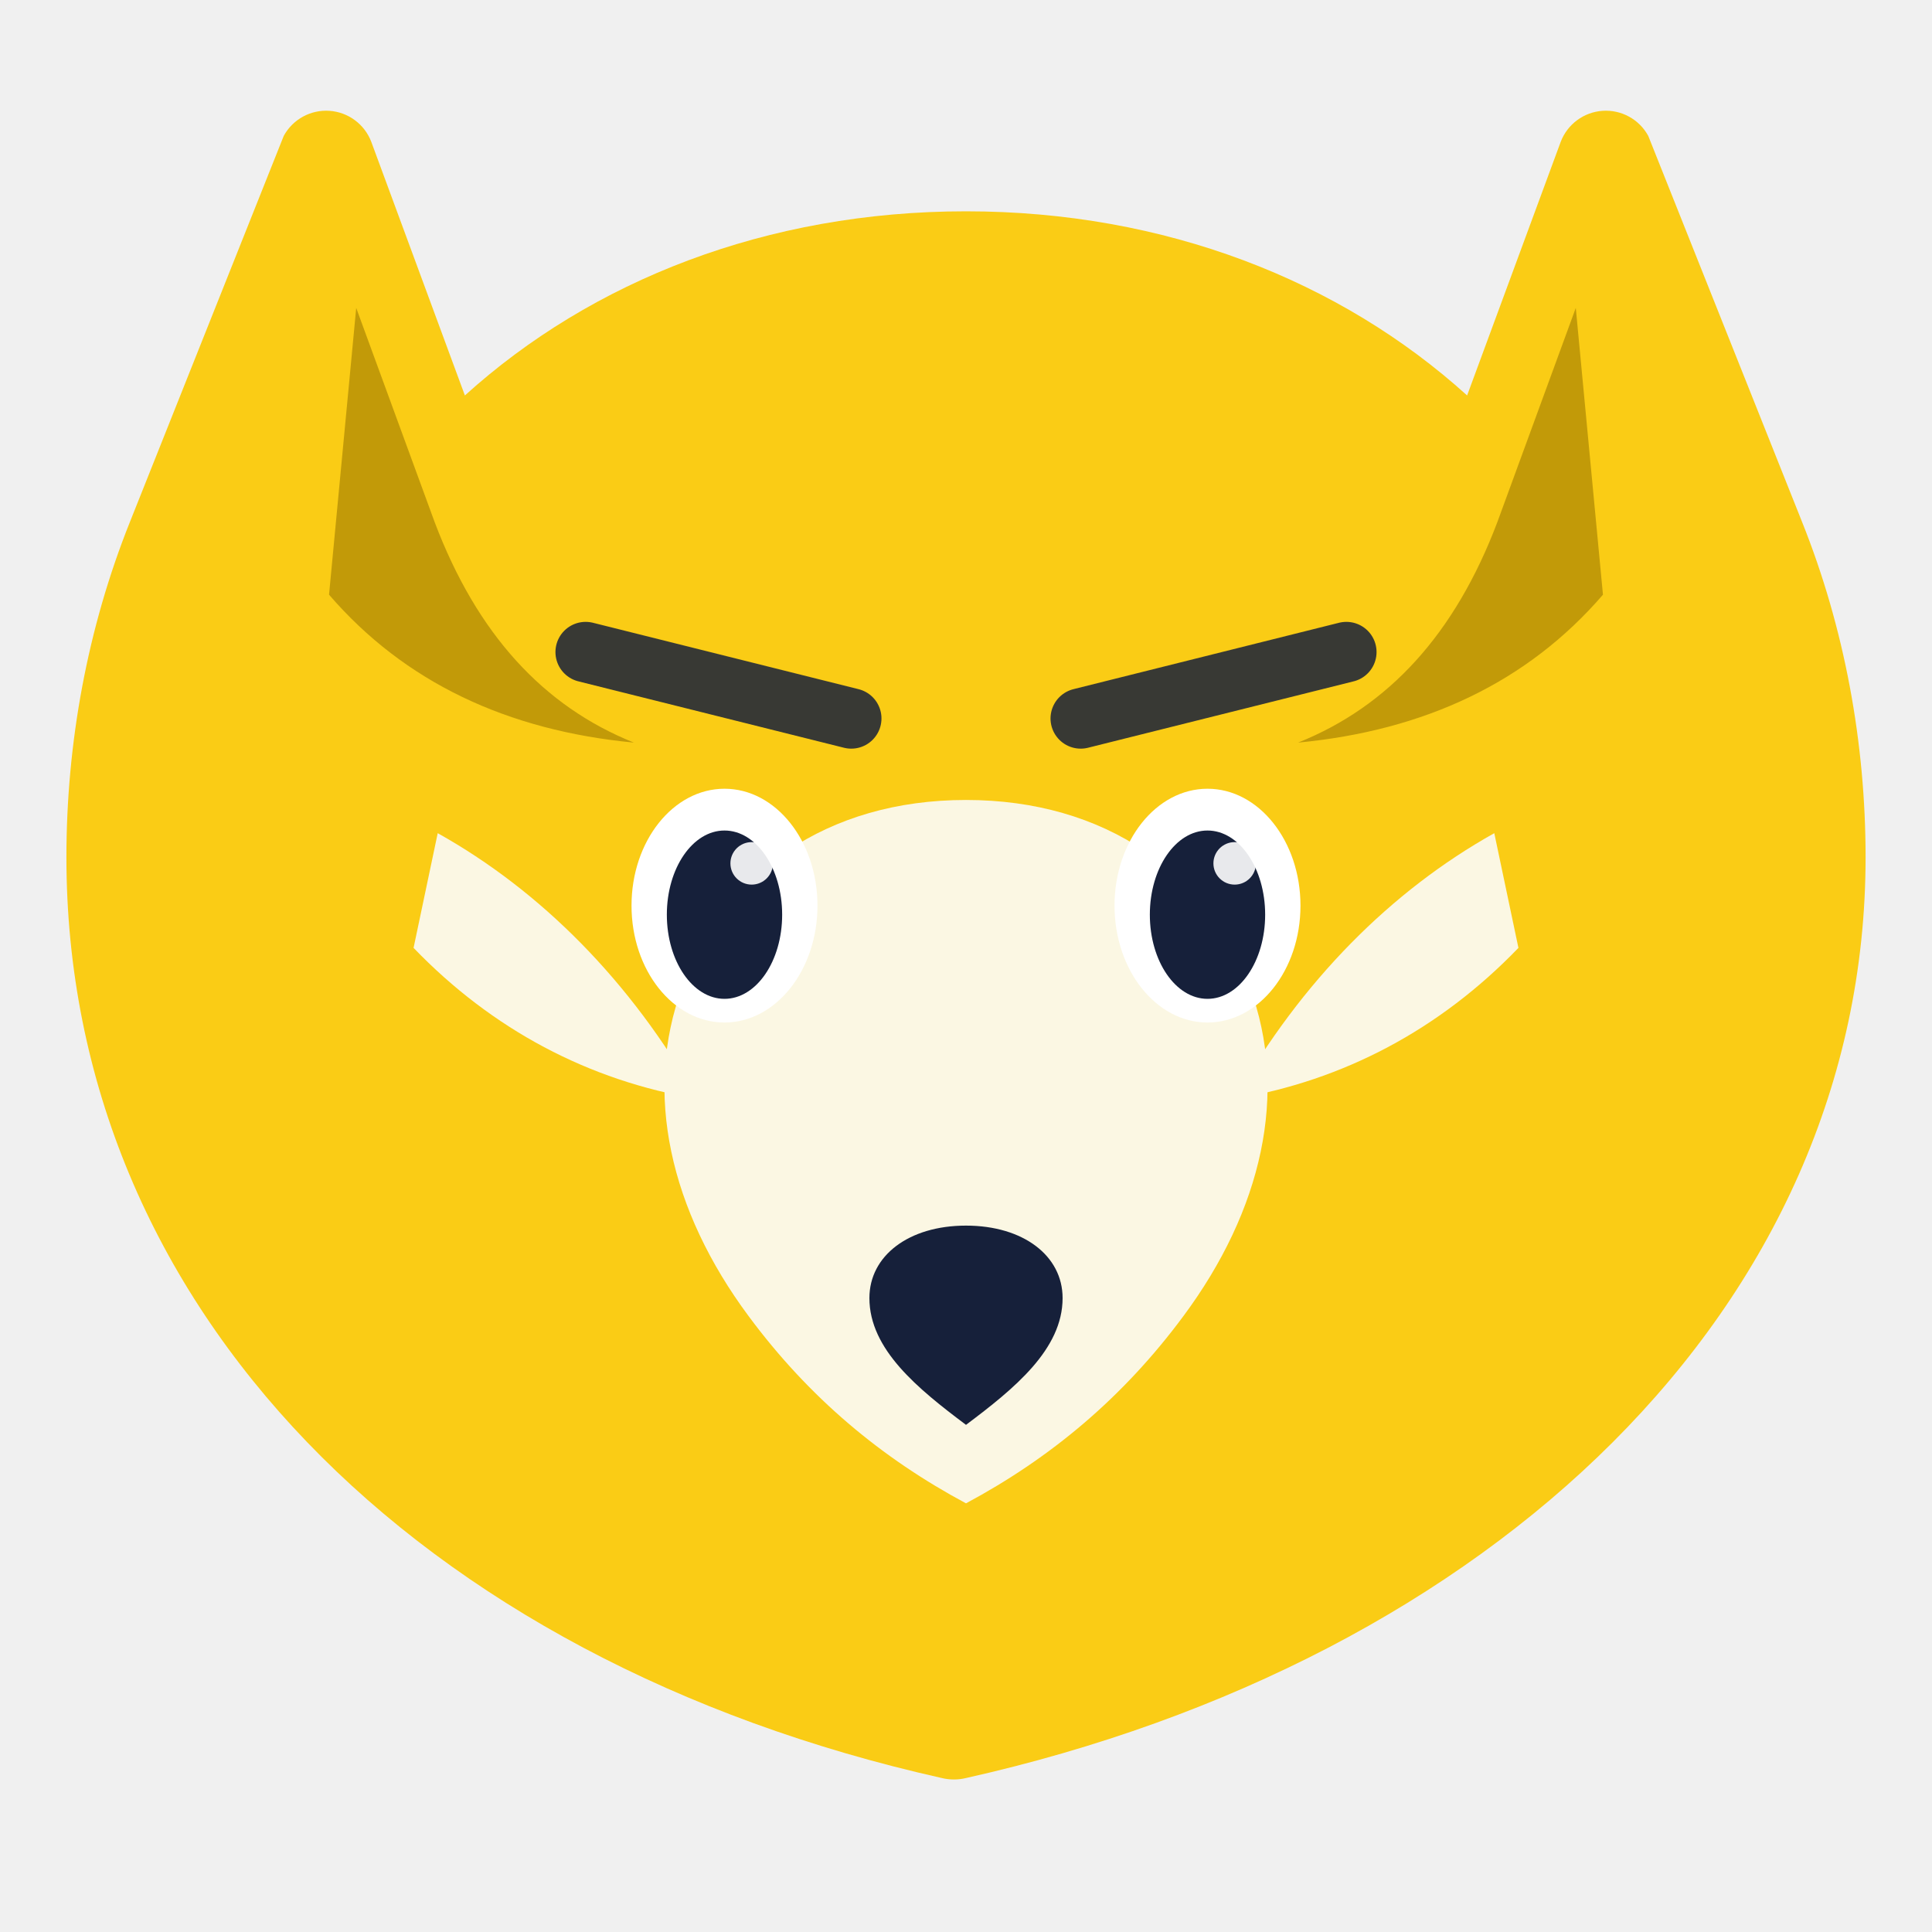
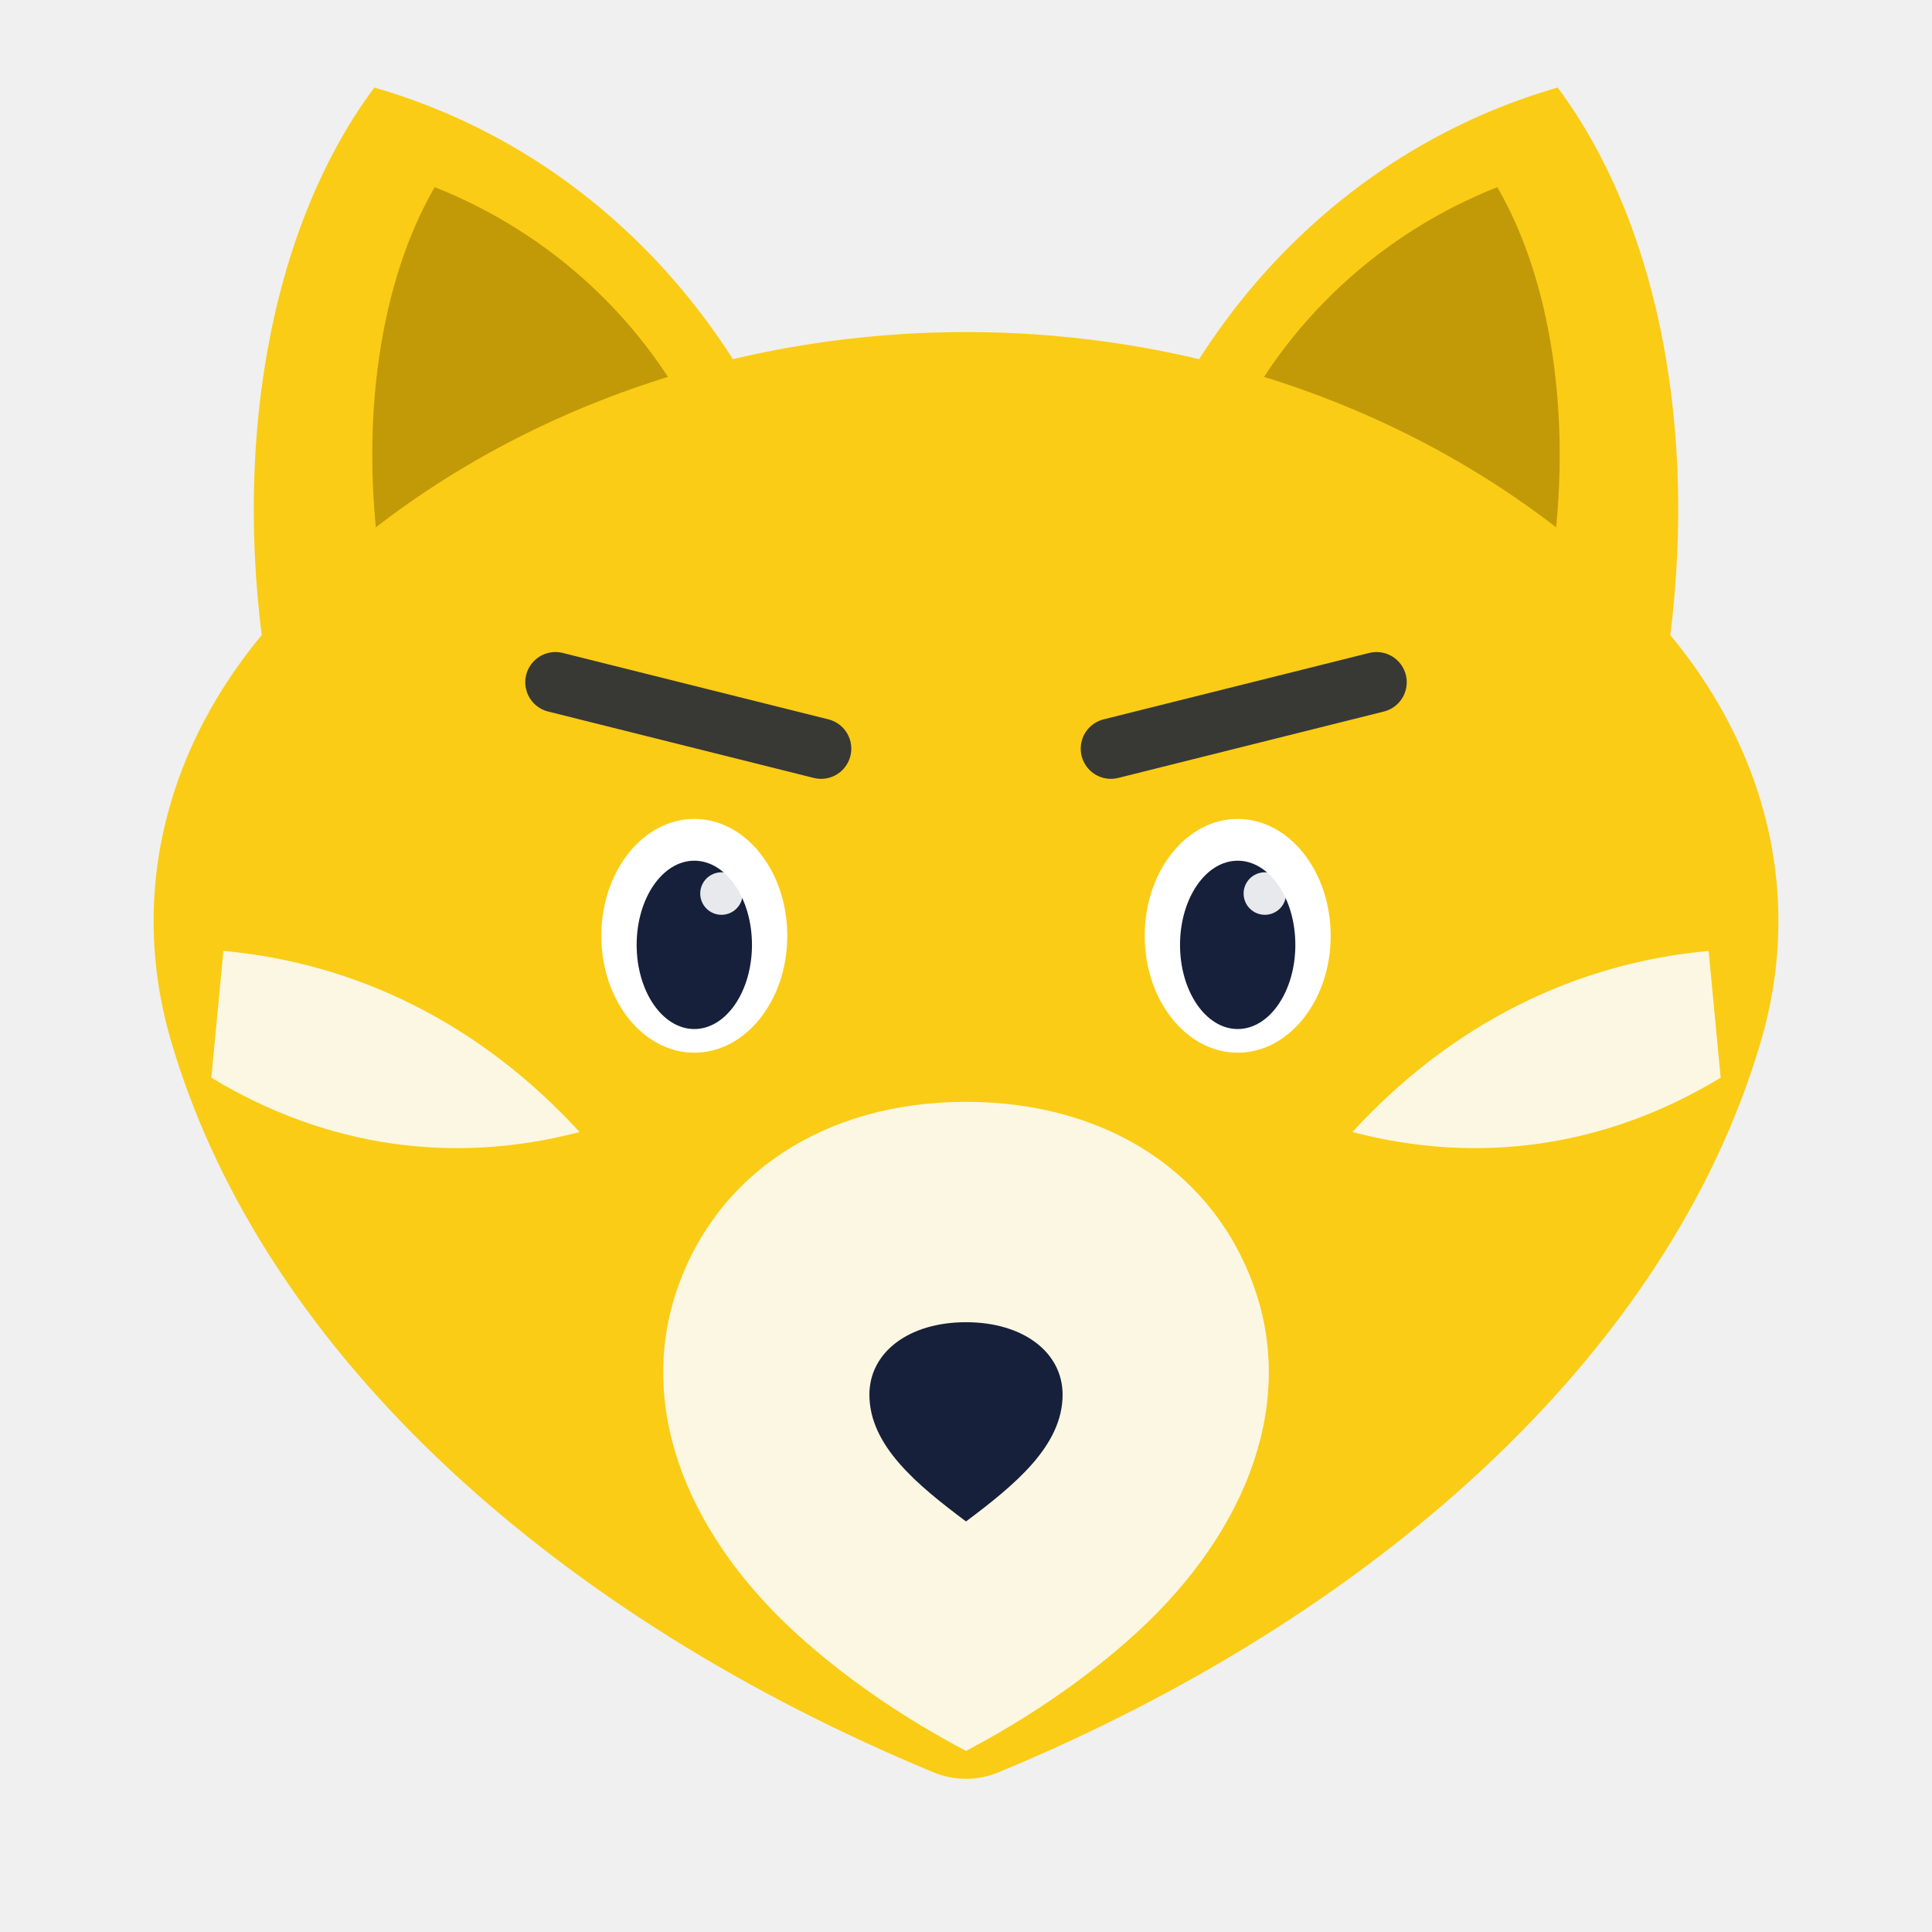
<svg xmlns="http://www.w3.org/2000/svg" viewBox="0 0 64 64" role="img" aria-label="Renard Foox">
-   <path d="M32 7c6.6 0 12.4 2.3 16.6 6.1l3.1-8.4a1.6 1.6 0 0 1 2.9-.2l5.1 12.8c1.4 3.5 2.1 7.3 2.1 11.1 0 14.9-12.4 26.6-29.8 30.5a1.7 1.7 0 0 1-.8 0C13.8 55 2.2 43.3 2.2 28.4c0-3.8.7-7.6 2.1-11.1L9.4 4.5a1.6 1.6 0 0 1 2.9.2l3.1 8.4C19.6 9.3 25.4 7 32 7z" fill="#facc15" />
-   <path d="M11.8 10.2l2.6 7.1c1.4 3.7 3.6 6.1 6.6 7.3-4.2-.4-7.6-2-10.1-4.9z" fill="#c29a08" />
-   <path d="M52.2 10.2l-2.6 7.1c-1.4 3.7-3.6 6.1-6.6 7.3 4.2-.4 7.6-2 10.1-4.9z" fill="#c29a08" />
-   <path d="M14.5 27.6c3.4 1.9 6.4 4.9 8.6 8.8-3.6-.6-6.8-2.3-9.4-5z" fill="#fbf7e3" />
-   <path d="M49.5 27.6c-3.4 1.9-6.4 4.9-8.6 8.8 3.6-.6 6.8-2.3 9.4-5z" fill="#fbf7e3" />
-   <path d="M32 26.5c4.6 0 8 2.4 9.4 6.2 1.3 3.5.4 7.4-2.2 10.9-2 2.7-4.4 4.7-7.2 6.2-2.8-1.5-5.2-3.5-7.2-6.2-2.6-3.5-3.5-7.4-2.2-10.9 1.4-3.8 4.8-6.2 9.4-6.2z" fill="#fbf7e3" />
-   <path d="M19.4 21.6 L28.2 23.8" fill="none" stroke="#16203a" stroke-width="2" stroke-linecap="round" opacity=".85" />
-   <path d="M44.6 21.6 L35.8 23.8" fill="none" stroke="#16203a" stroke-width="2" stroke-linecap="round" opacity=".85" />
-   <ellipse cx="24.0" cy="30.0" rx="3.08" ry="3.872" fill="#ffffff" />
-   <ellipse cx="24.0" cy="30.3" rx="1.91" ry="2.788" fill="#16203a" />
-   <circle cx="24.9" cy="28.6" r="0.704" fill="#ffffff" opacity=".9" />
-   <ellipse cx="40.0" cy="30.0" rx="3.08" ry="3.872" fill="#ffffff" />
-   <ellipse cx="40.0" cy="30.3" rx="1.91" ry="2.788" fill="#16203a" />
-   <circle cx="40.9" cy="28.6" r="0.704" fill="#ffffff" opacity=".9" />
-   <path d="M32 40.6c1.9 0 3.2 1 3.2 2.4 0 1.7-1.6 3-3.2 4.2-1.6-1.2-3.2-2.5-3.2-4.2 0-1.4 1.3-2.4 3.2-2.4z" fill="#16203a" />
+   <path d="M8.9 22.6C7.6 15 8.9 7.6 12.4 2.9C18.3 4.6 23.2 8.9 25.9 14.9C22.4 19.3 17.2 22.2 8.9 22.6Z" fill="#facc15" />
+   <path d="M55.1 22.6C56.4 15 55.1 7.6 51.6 2.9C45.7 4.6 40.8 8.9 38.1 14.9C41.6 19.3 46.8 22.2 55.1 22.6Z" fill="#facc15" />
+   <path d="M12.6 18.7C11.9 13.9 12.6 9.3 14.4 6.2C18.2 7.7 21.4 10.6 23.2 14.4C20.6 17 17.1 18.5 12.6 18.7Z" fill="#c29a08" />
+   <path d="M51.4 18.7C52.1 13.9 51.4 9.3 49.6 6.2C45.8 7.7 42.6 10.6 40.8 14.4C43.4 17 46.9 18.5 51.4 18.7Z" fill="#c29a08" />
+   <path d="M32 11C40.5 11 48.6 14.2 54.2 19.8C58.3 23.9 59.9 29.3 58.3 34.6C55.2 45 45.4 53.6 33.1 58.7a2.8 2.8 0 0 1-2.2 0C18.6 53.6 8.8 45 5.7 34.6C4.1 29.3 5.7 23.9 9.8 19.8C15.4 14.2 23.5 11 32 11Z" fill="#facc15" />
+   <path d="M7.4 31.5C11.8 31.9 15.9 33.9 19.2 37.5C15 38.6 10.8 38 7 35.7Z" fill="#fbf7e3" />
+   <path d="M56.6 31.5C52.2 31.9 48.1 33.9 44.8 37.5C49 38.6 53.2 38 57 35.7Z" fill="#fbf7e3" />
+   <path d="M32 36.5C36.7 36.5 40.3 38.9 41.6 42.8C42.9 46.7 41.2 51 37.3 54.4C35.7 55.8 33.9 57 32 58C30.1 57 28.3 55.8 26.7 54.4C22.8 51 21.1 46.7 22.4 42.8C23.7 38.9 27.3 36.5 32 36.5Z" fill="#fbf7e3" />
+   <path d="M18.4 22.6 L27.2 24.8" fill="none" stroke="#16203a" stroke-width="2" stroke-linecap="round" opacity=".85" />
+   <path d="M45.6 22.6 L36.8 24.8" fill="none" stroke="#16203a" stroke-width="2" stroke-linecap="round" opacity=".85" />
+   <ellipse cx="23.0" cy="31.0" rx="3.08" ry="3.872" fill="#ffffff" />
+   <ellipse cx="23.0" cy="31.3" rx="1.91" ry="2.788" fill="#16203a" />
+   <circle cx="23.9" cy="29.6" r="0.704" fill="#ffffff" opacity=".9" />
+   <ellipse cx="41.0" cy="31.0" rx="3.08" ry="3.872" fill="#ffffff" />
+   <ellipse cx="41.0" cy="31.3" rx="1.91" ry="2.788" fill="#16203a" />
+   <circle cx="41.9" cy="29.6" r="0.704" fill="#ffffff" opacity=".9" />
+   <path d="M32 43.8c1.9 0 3.2 1 3.2 2.4 0 1.7-1.6 3-3.2 4.2-1.6-1.2-3.2-2.5-3.2-4.2 0-1.4 1.3-2.4 3.2-2.4z" fill="#16203a" />
</svg>
